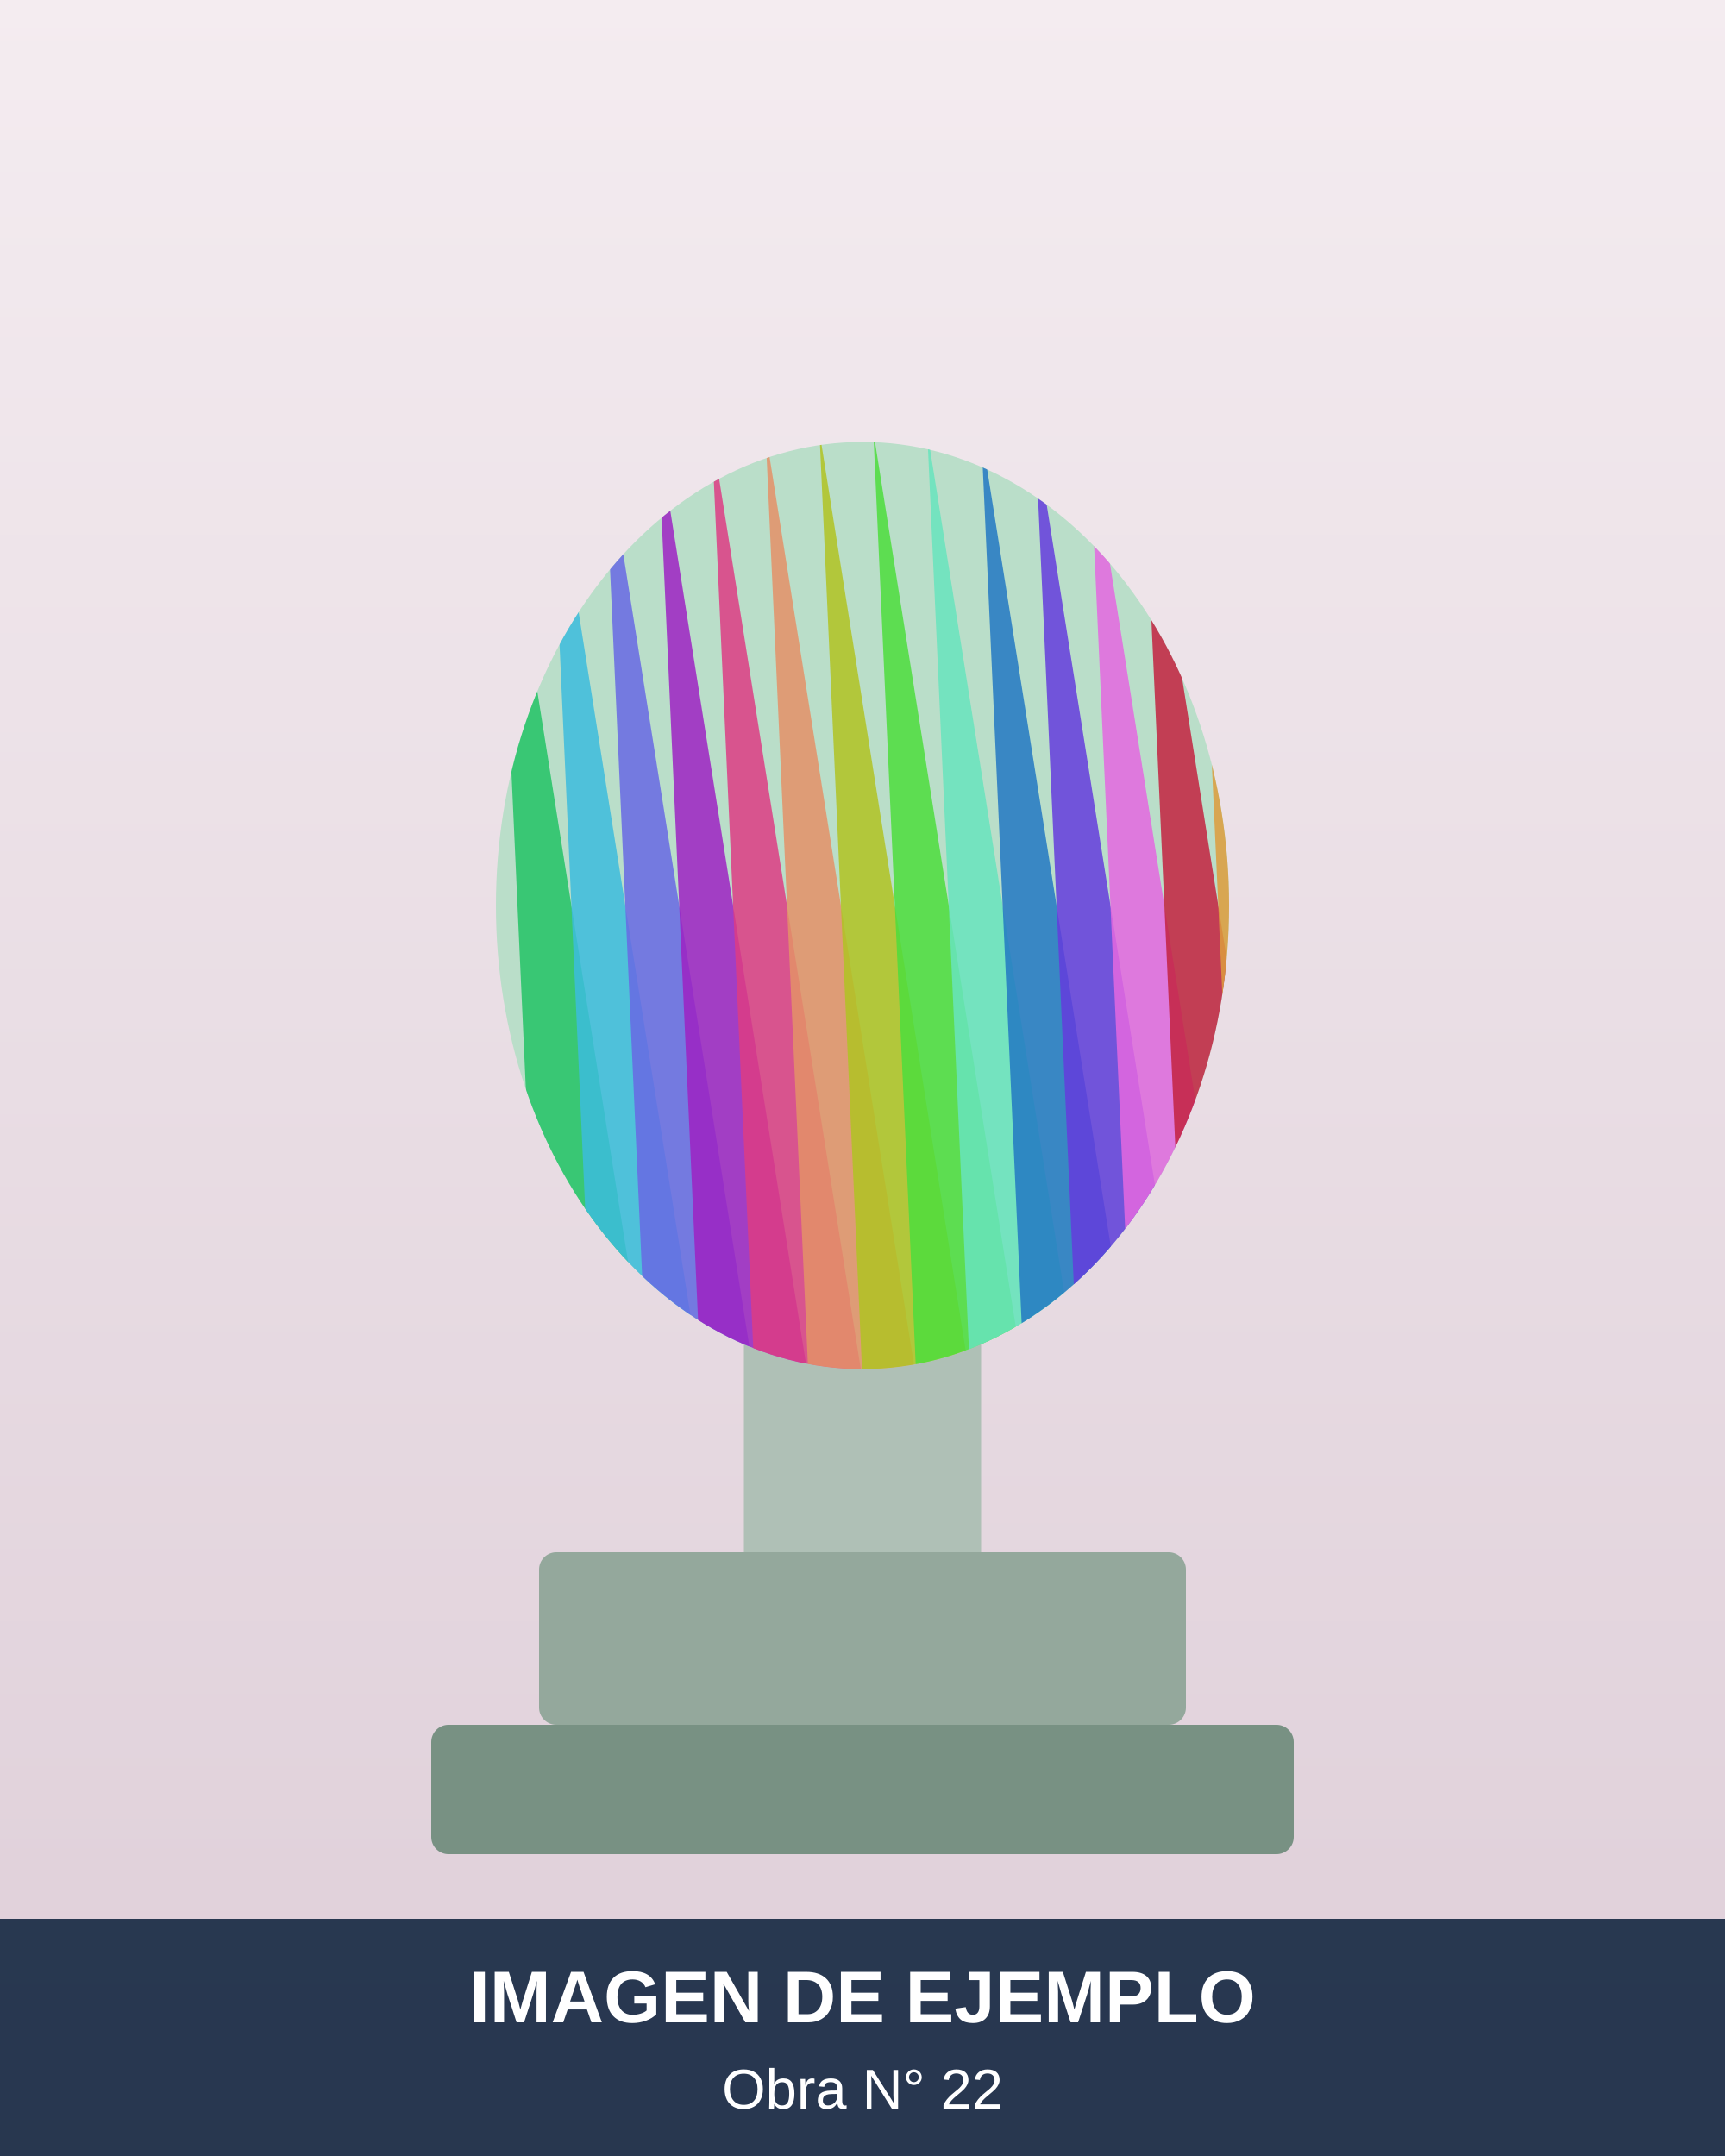
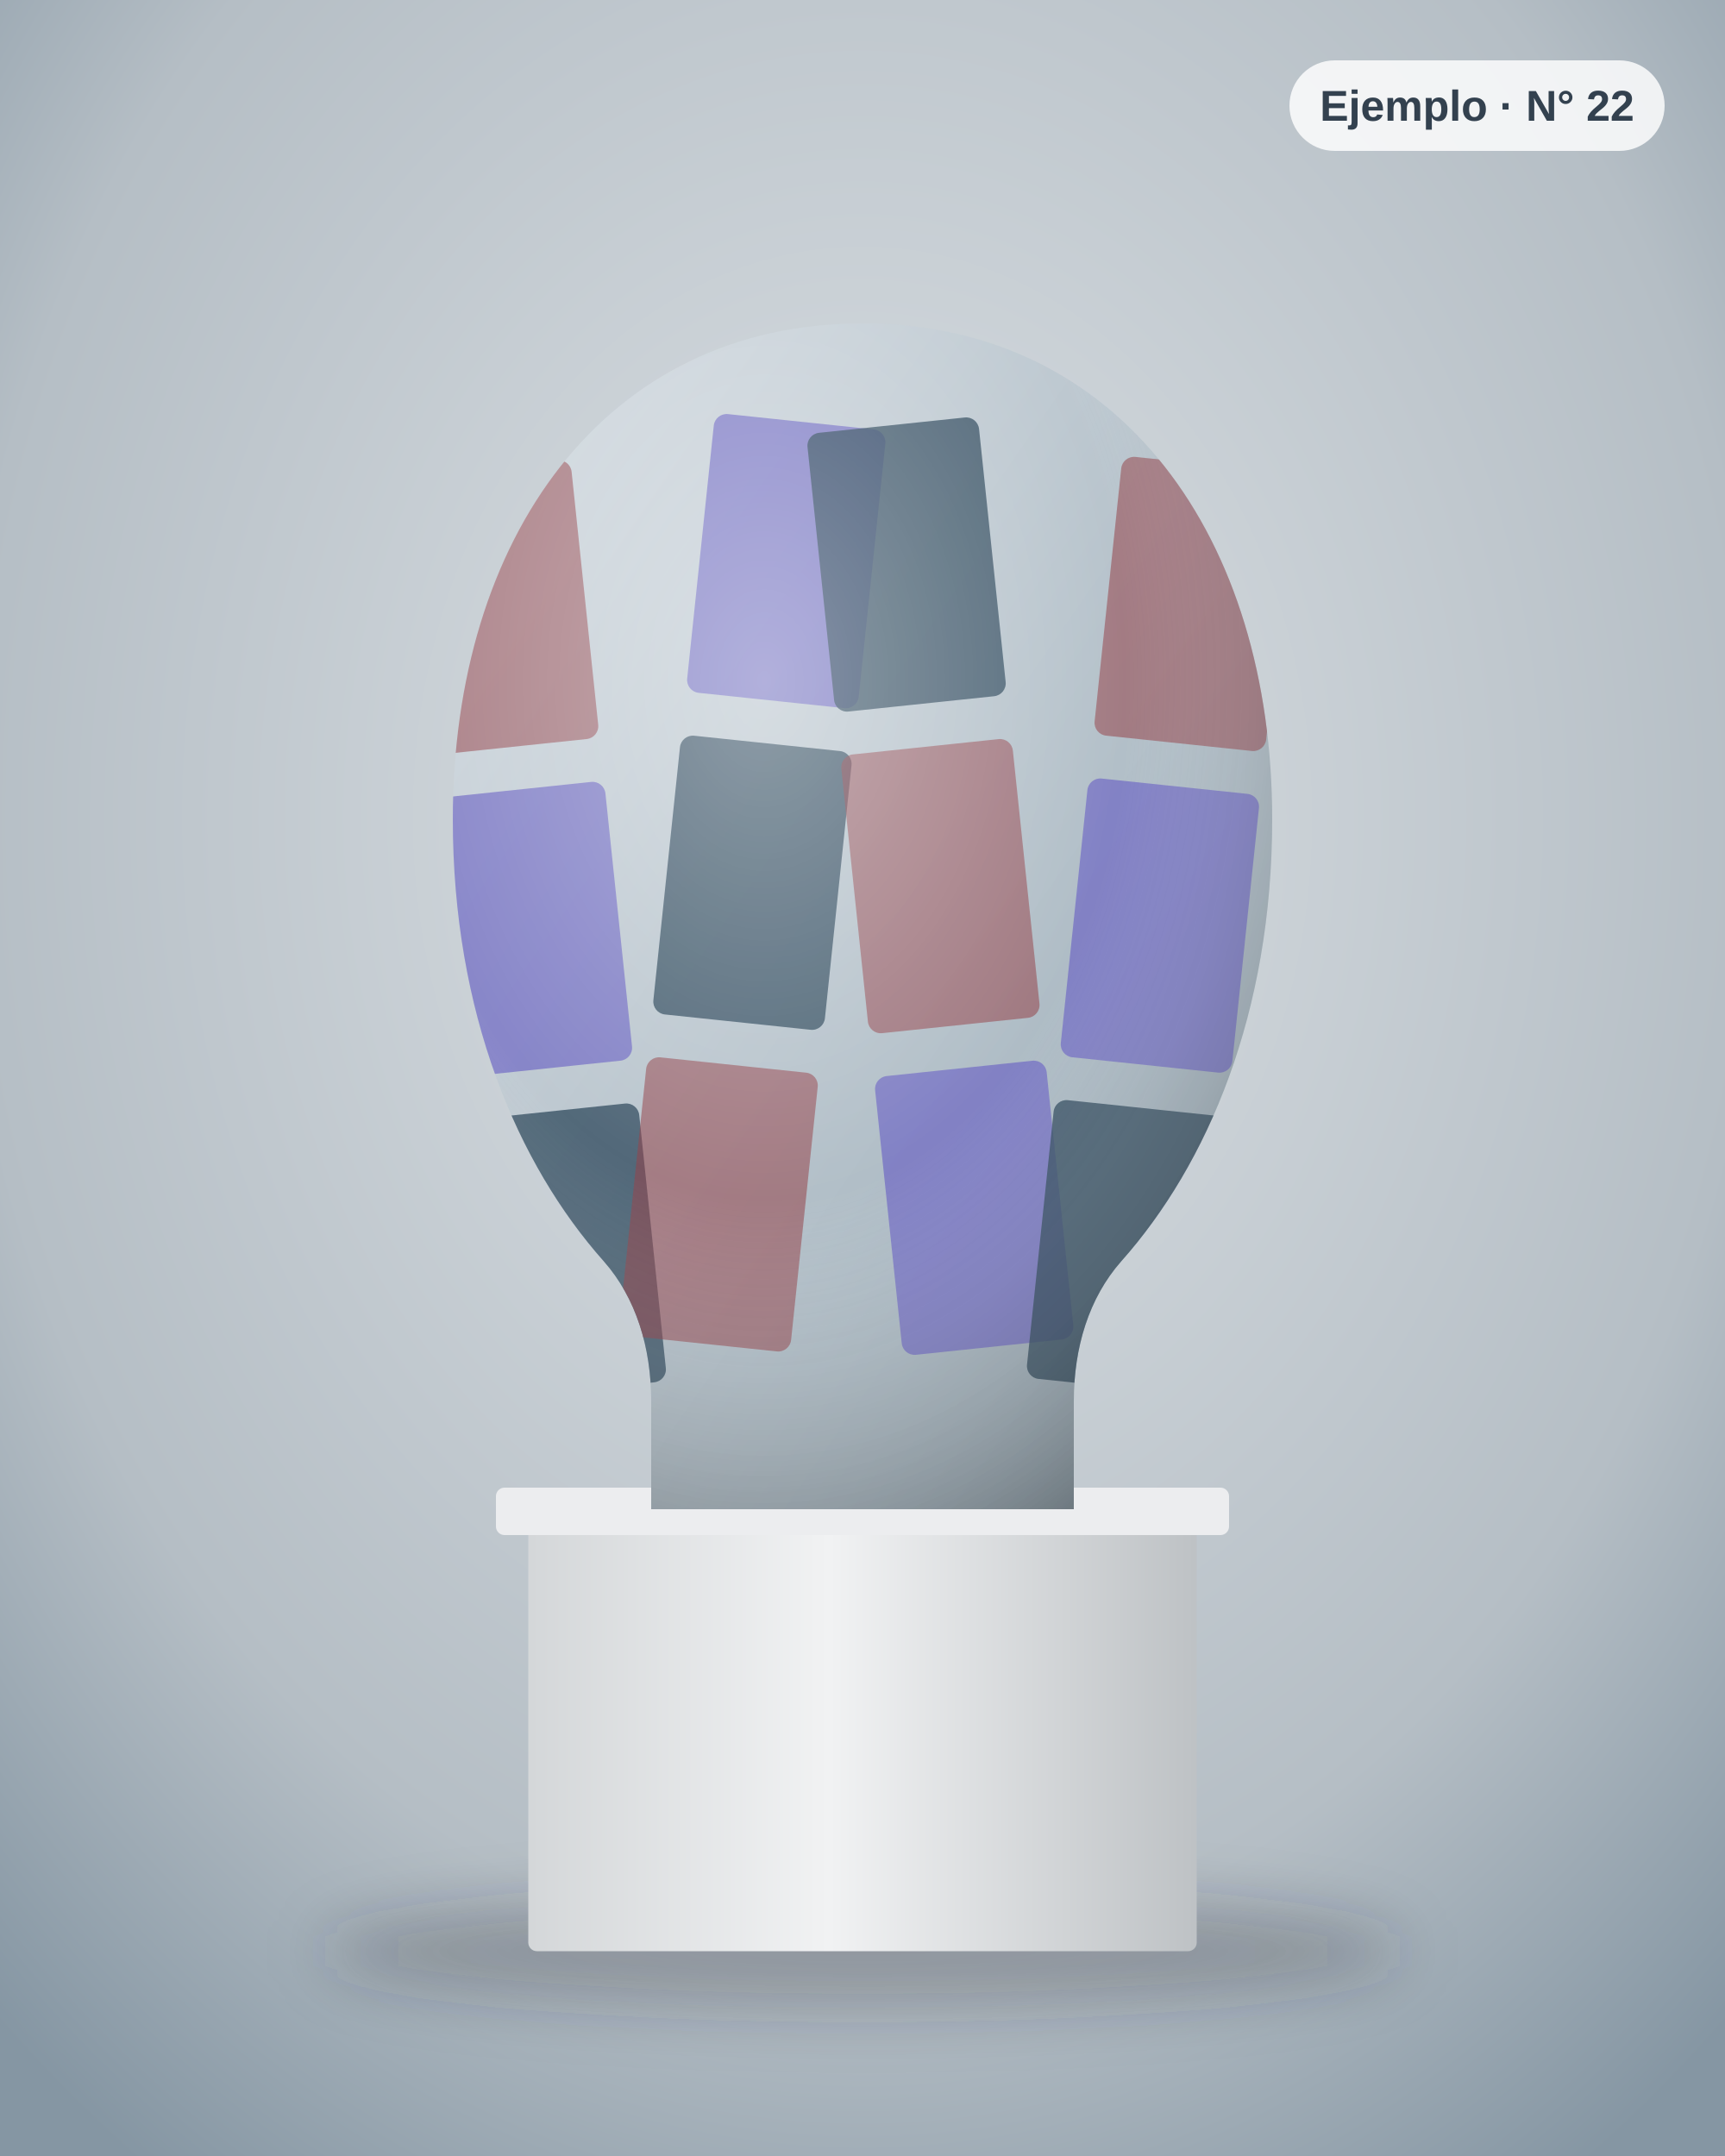
<svg xmlns="http://www.w3.org/2000/svg" viewBox="0 0 800 1000" width="800" height="1000">
  <defs>
-     <linearGradient id="f22" x1="0" y1="0" x2="0" y2="1">
-       <stop offset="0" stop-color="hsl(325 25% 94%)" />
-       <stop offset="1" stop-color="hsl(325 20% 84%)" />
+     <radialGradient id="fondoo22" cx="50%" cy="38%" r="75%">
+       <stop offset="0" stop-color="hsl(205 14% 88% / 1)" />
+       <stop offset="0.7" stop-color="hsl(205 12% 74% / 1)" />
+       <stop offset="1" stop-color="hsl(205 14% 58% / 1)" />
+     </radialGradient>
+     <linearGradient id="pielo22" x1="0" y1="0" x2="1" y2="1">
+       <stop offset="0" stop-color="hsl(205 18% 86% / 1)" />
+       <stop offset="1" stop-color="hsl(205 16% 66% / 1)" />
    </linearGradient>
-     <clipPath id="c22">
-       <ellipse cx="400" cy="420" rx="170" ry="215" />
+     <radialGradient id="luzo22" cx="38%" cy="30%" r="80%">
+       <stop offset="0" stop-color="#ffffff" stop-opacity="0.35" />
+       <stop offset="0.55" stop-color="#ffffff" stop-opacity="0" />
+       <stop offset="1" stop-color="#000000" stop-opacity="0.32" />
+     </radialGradient>
+     <linearGradient id="pedestalo22" x1="0" y1="0" x2="1" y2="0">
+       <stop offset="0" stop-color="hsl(205 6% 84% / 1)" />
+       <stop offset="0.45" stop-color="hsl(205 6% 95% / 1)" />
+       <stop offset="1" stop-color="hsl(205 6% 76% / 1)" />
+     </linearGradient>
+     <clipPath id="clipo22">
+       <path d="M400 150 C 520 150 590 250 590 380 C 590 470 560 540 520 585 C 505 602 498 625 498 650 L 498 700 L 302 700 L 302 650 C 302 625 295 602 280 585 C 240 540 210 470 210 380 C 210 250 280 150 400 150 Z" />
    </clipPath>
+     <filter id="bluro22" x="-20%" y="-200%" width="140%" height="500%">
+       <feGaussianBlur stdDeviation="14" />
+     </filter>
  </defs>
-   <rect width="800" height="1000" fill="url(#f22)" />
-   <rect x="345" y="600" width="110" height="130" fill="hsl(145 12% 72%)" />
-   <rect x="250" y="720" width="300" height="80" rx="8" fill="hsl(145 10% 62%)" />
-   <rect x="200" y="800" width="400" height="60" rx="8" fill="hsl(145 10% 52%)" />
-   <g clip-path="url(#c22)">
-     <rect width="800" height="1000" fill="hsl(145 35% 80%)" />
-     <polygon points="230,200 300,640 250,640" fill="hsl(145 70% 45%)" opacity="0.85" />
-     <polygon points="255,200 325,640 275,640" fill="hsl(192 70% 55%)" opacity="0.85" />
-     <polygon points="280,200 350,640 300,640" fill="hsl(239 70% 65%)" opacity="0.85" />
-     <polygon points="305,200 375,640 325,640" fill="hsl(286 70% 45%)" opacity="0.85" />
-     <polygon points="330,200 400,640 350,640" fill="hsl(333 70% 55%)" opacity="0.85" />
-     <polygon points="355,200 425,640 375,640" fill="hsl(20 70% 65%)" opacity="0.85" />
-     <polygon points="380,200 450,640 400,640" fill="hsl(67 70% 45%)" opacity="0.85" />
-     <polygon points="405,200 475,640 425,640" fill="hsl(114 70% 55%)" opacity="0.85" />
-     <polygon points="430,200 500,640 450,640" fill="hsl(161 70% 65%)" opacity="0.85" />
-     <polygon points="455,200 525,640 475,640" fill="hsl(208 70% 45%)" opacity="0.85" />
-     <polygon points="480,200 550,640 500,640" fill="hsl(255 70% 55%)" opacity="0.85" />
-     <polygon points="505,200 575,640 525,640" fill="hsl(302 70% 65%)" opacity="0.85" />
-     <polygon points="530,200 600,640 550,640" fill="hsl(349 70% 45%)" opacity="0.85" />
-     <polygon points="555,200 625,640 575,640" fill="hsl(36 70% 55%)" opacity="0.85" />
+   <rect width="800" height="1000" fill="url(#fondoo22)" />
+   <ellipse cx="400" cy="905" rx="250" ry="26" fill="hsl(205 12% 20% / 0.28)" filter="url(#bluro22)" />
+   <rect x="245" y="700" width="310" height="205" rx="4" fill="url(#pedestalo22)" />
+   <rect x="230" y="690" width="340" height="22" rx="4" fill="hsl(205 8% 93% / 1)" />
+   <path d="M400 150 C 520 150 590 250 590 380 C 590 470 560 540 520 585 C 505 602 498 625 498 650 L 498 700 L 302 700 L 302 650 C 302 625 295 602 280 585 C 240 540 210 470 210 380 C 210 250 280 150 400 150 Z" fill="url(#pielo22)" />
+   <g clip-path="url(#clipo22)">
+     <rect x="210" y="200" width="80" height="130" rx="6" fill="hsl(355 38% 42% / 1)" opacity="0.55" transform="rotate(-6 400 450)" />
+     <rect x="305" y="200" width="80" height="130" rx="6" fill="hsl(245 45% 58% / 1)" opacity="0.67" transform="rotate(6 400 450)" />
+     <rect x="400" y="200" width="80" height="130" rx="6" fill="hsl(205 30% 30% / 1)" opacity="0.79" transform="rotate(-6 400 450)" />
+     <rect x="495" y="200" width="80" height="130" rx="6" fill="hsl(355 38% 42% / 1)" opacity="0.55" transform="rotate(6 400 450)" />
+     <rect x="210" y="350" width="80" height="130" rx="6" fill="hsl(245 45% 58% / 1)" opacity="0.67" transform="rotate(-6 400 450)" />
+     <rect x="305" y="350" width="80" height="130" rx="6" fill="hsl(205 30% 30% / 1)" opacity="0.79" transform="rotate(6 400 450)" />
+     <rect x="400" y="350" width="80" height="130" rx="6" fill="hsl(355 38% 42% / 1)" opacity="0.55" transform="rotate(-6 400 450)" />
+     <rect x="495" y="350" width="80" height="130" rx="6" fill="hsl(245 45% 58% / 1)" opacity="0.67" transform="rotate(6 400 450)" />
+     <rect x="210" y="500" width="80" height="130" rx="6" fill="hsl(205 30% 30% / 1)" opacity="0.79" transform="rotate(-6 400 450)" />
+     <rect x="305" y="500" width="80" height="130" rx="6" fill="hsl(355 38% 42% / 1)" opacity="0.55" transform="rotate(6 400 450)" />
+     <rect x="400" y="500" width="80" height="130" rx="6" fill="hsl(245 45% 58% / 1)" opacity="0.67" transform="rotate(-6 400 450)" />
+     <rect x="495" y="500" width="80" height="130" rx="6" fill="hsl(205 30% 30% / 1)" opacity="0.79" transform="rotate(6 400 450)" />
  </g>
-   <rect x="0" y="890" width="800" height="110" fill="#10233d" opacity="0.88" />
-   <text x="400" y="938" text-anchor="middle" font-family="Segoe UI, Arial, sans-serif" font-size="34" font-weight="800" fill="#ffffff">IMAGEN DE EJEMPLO</text>
-   <text x="400" y="978" text-anchor="middle" font-family="Segoe UI, Arial, sans-serif" font-size="26" fill="#ffffff">Obra N° 22</text>
+   <path d="M400 150 C 520 150 590 250 590 380 C 590 470 560 540 520 585 C 505 602 498 625 498 650 L 498 700 L 302 700 L 302 650 C 302 625 295 602 280 585 C 240 540 210 470 210 380 C 210 250 280 150 400 150 Z" fill="url(#luzo22)" />
+   <g font-family="Segoe UI, Arial, sans-serif">
+     <rect x="598" y="28" width="174" height="42" rx="21" fill="#ffffff" fill-opacity="0.82" />
+     <text x="685" y="56" text-anchor="middle" font-size="20" font-weight="700" fill="#33414f">Ejemplo · N° 22</text>
+   </g>
</svg>
